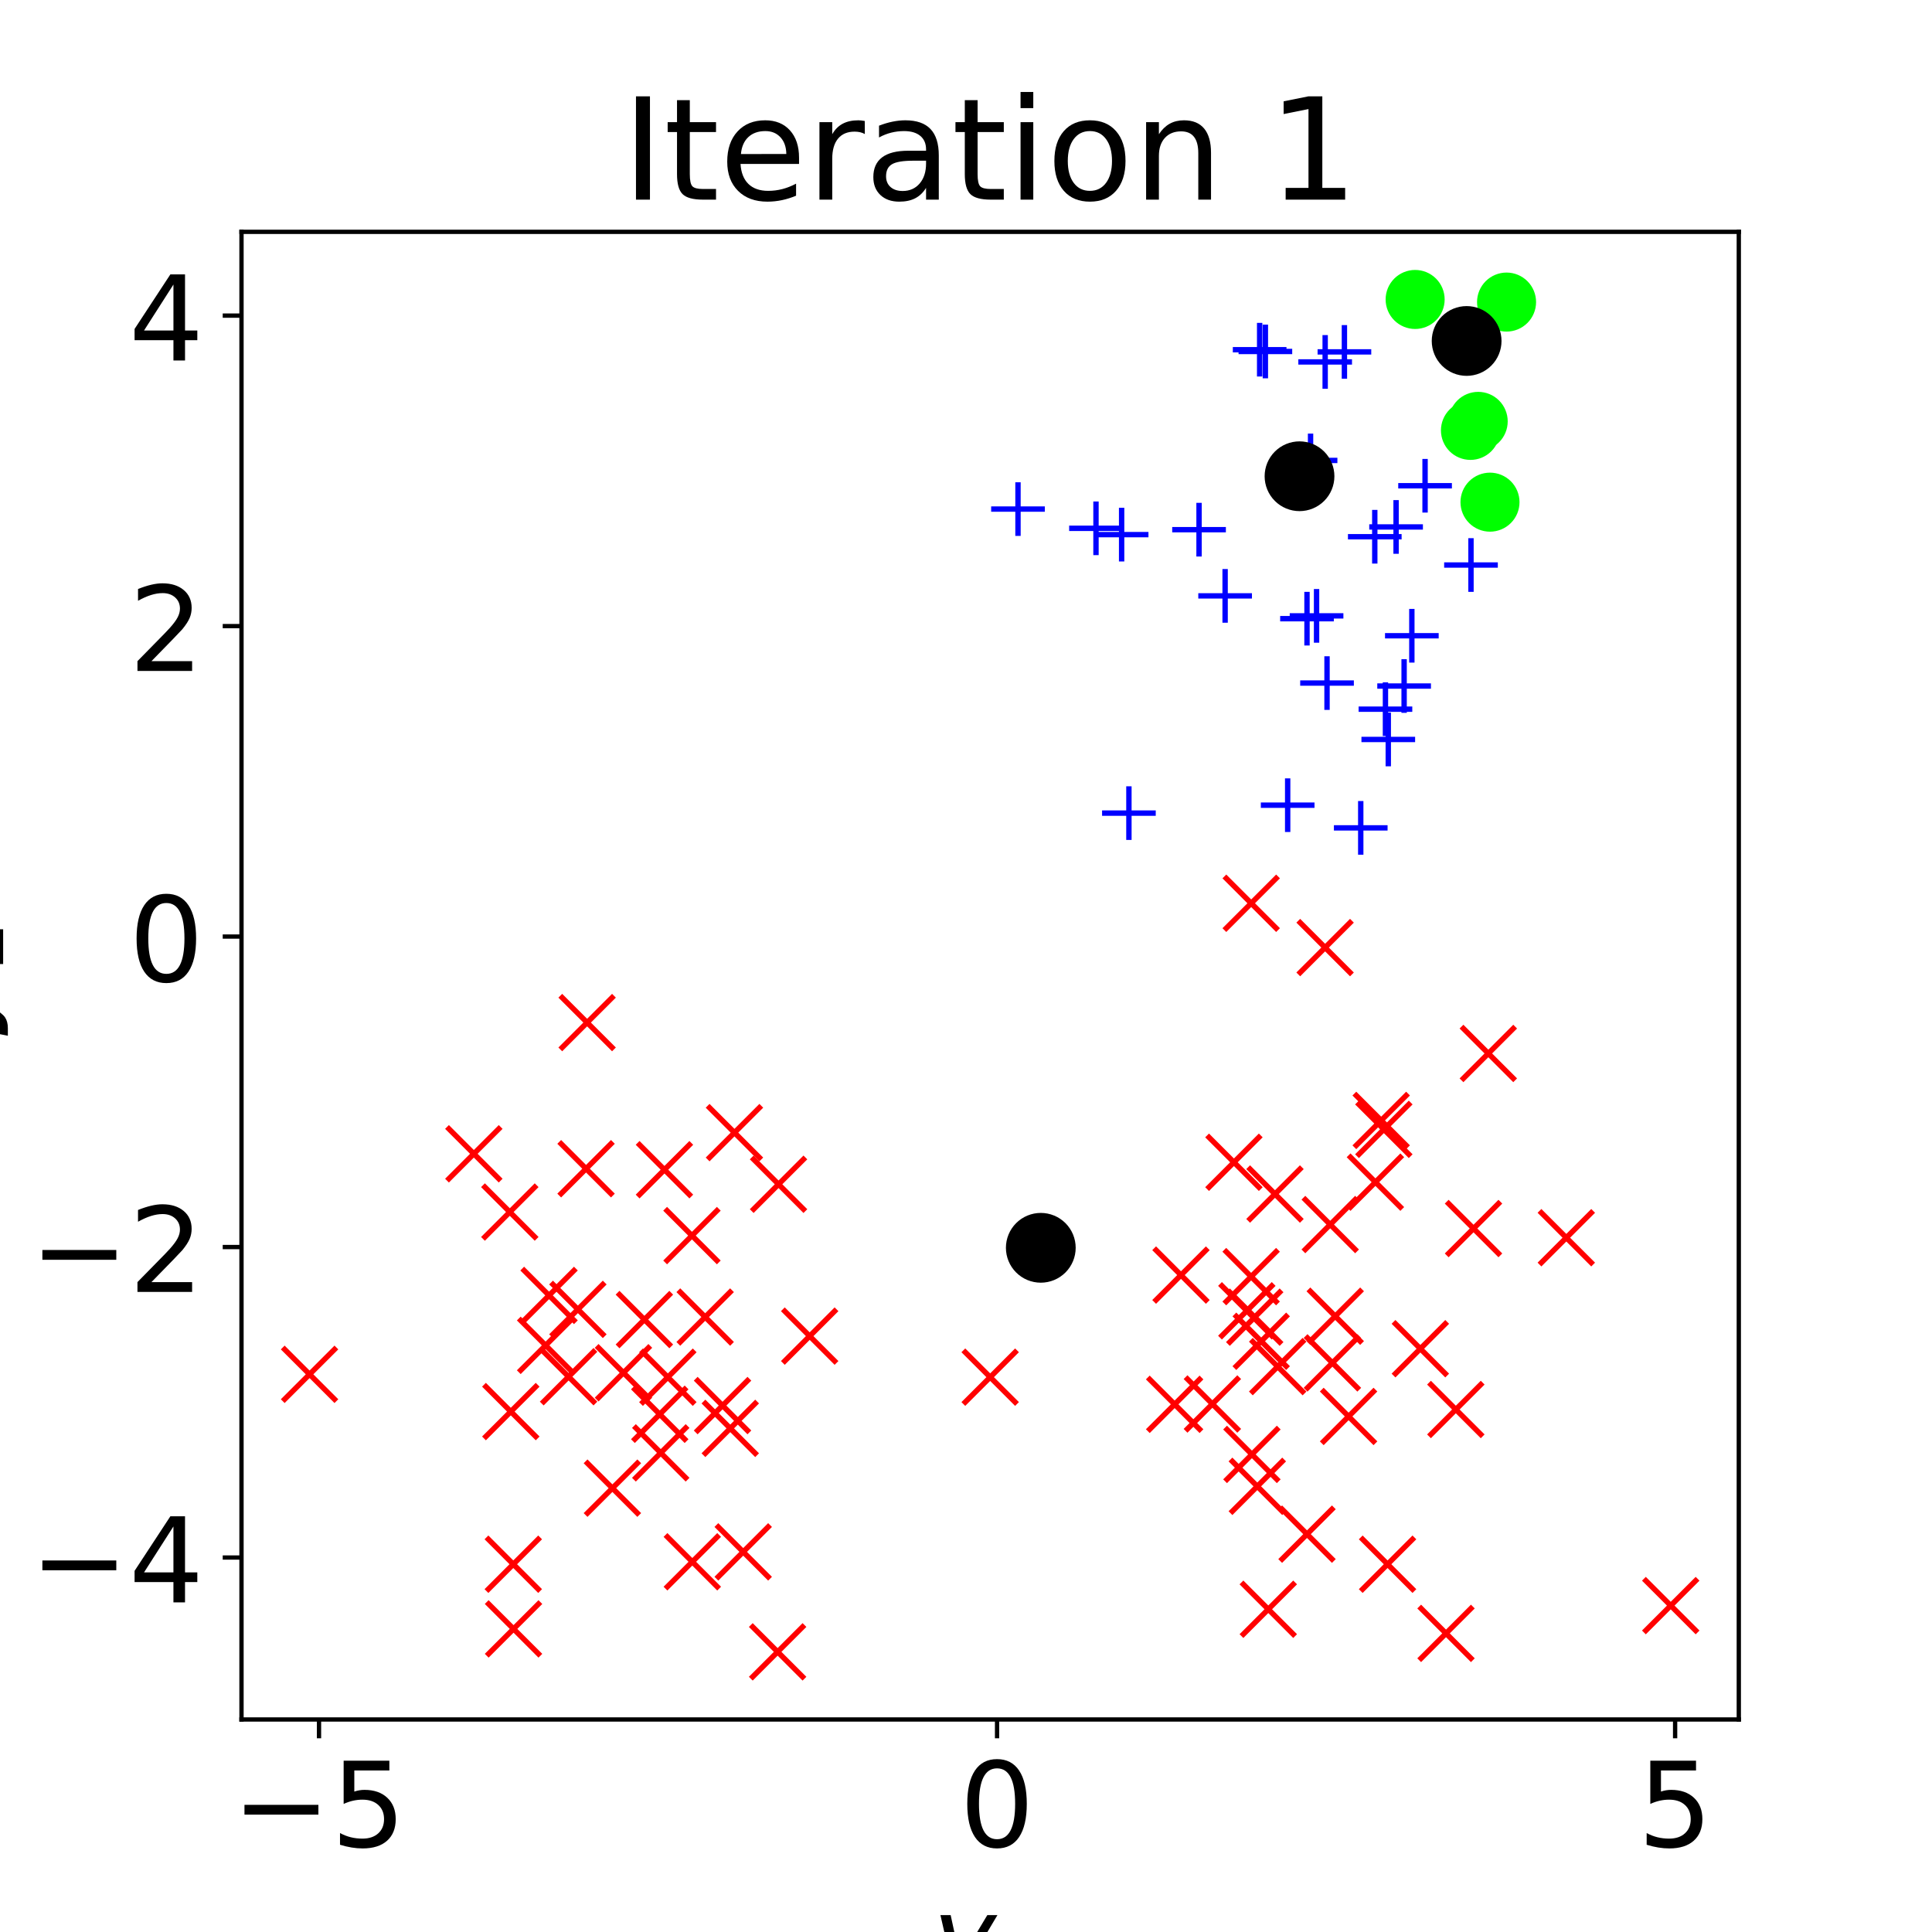
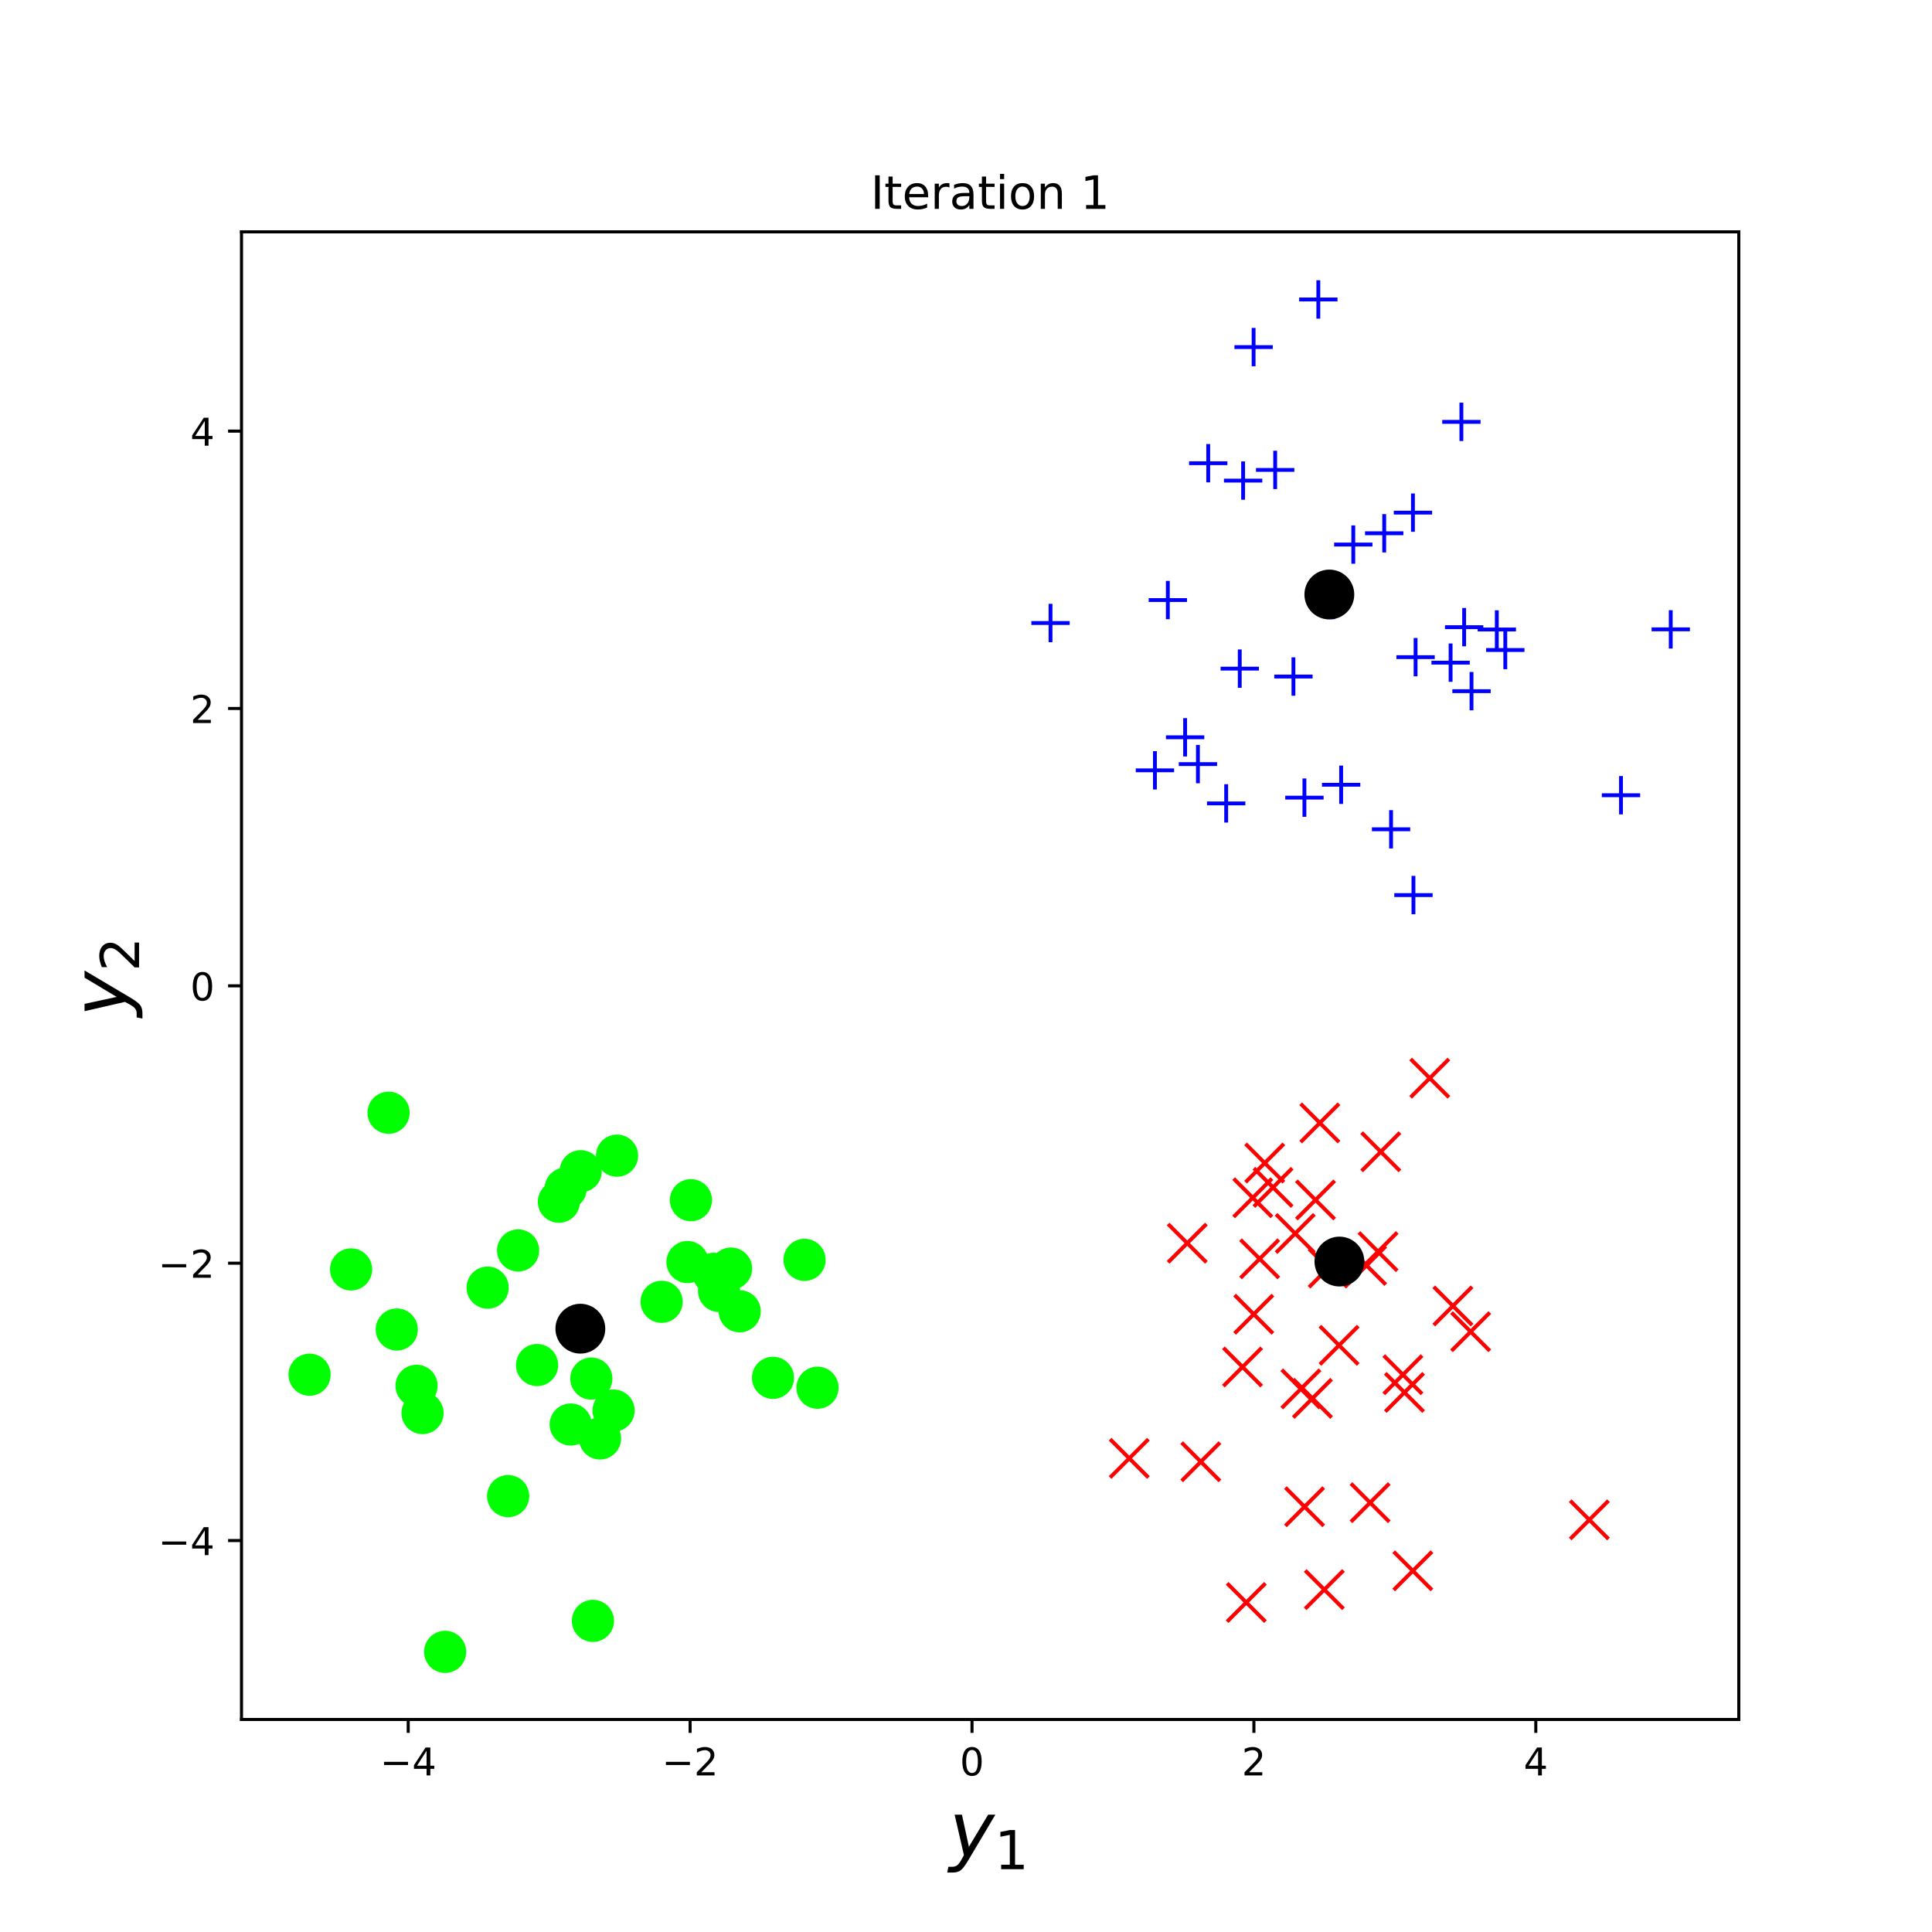
- <svg xmlns="http://www.w3.org/2000/svg" xmlns:xlink="http://www.w3.org/1999/xlink" width="360pt" height="360pt" viewBox="0 0 360 360" version="1.1">
+ <svg xmlns="http://www.w3.org/2000/svg" xmlns:xlink="http://www.w3.org/1999/xlink" width="504pt" height="504pt" viewBox="0 0 504 504" version="1.1">
  <defs>
    <style type="text/css">*{stroke-linejoin: round; stroke-linecap: butt}</style>
  </defs>
  <g id="figure_1">
    <g id="patch_1">
-       <path d="M 0 360  L 360 360  L 360 0  L 0 0  L 0 360  z " style="fill: none" />
+       <path d="M 0 504  L 504 504  L 504 0  L 0 0  L 0 504  z " style="fill: none" />
    </g>
    <g id="axes_1">
      <g id="patch_2">
-         <path d="M 45 320.4  L 324 320.4  L 324 43.2  L 45 43.2  L 45 320.4  z " style="fill: none" />
+         <path d="M 63 448.56  L 453.6 448.56  L 453.6 60.48  L 63 60.48  L 63 448.56  z " style="fill: none" />
      </g>
      <g id="matplotlib.axis_1">
        <g id="xtick_1">
          <g id="line2d_1">
            <defs>
-               <path id="me4b4b49d33" d="M 0 0  L 0 3.5  " style="stroke: #000000; stroke-width: 0.8" />
+               <path id="mb7c9445831" d="M 0 0  L 0 3.5  " style="stroke: #000000; stroke-width: 0.8" />
            </defs>
            <g>
-               <use xlink:href="#me4b4b49d33" x="59.441" y="320.4" style="stroke: #000000; stroke-width: 0.8" />
+               <use xlink:href="#mb7c9445831" x="106.492" y="448.56" style="stroke: #000000; stroke-width: 0.8" />
            </g>
          </g>
          <g id="text_1">
-             <g transform="translate(43.22472 344.1166) scale(0.22 -0.22)">
+             <g transform="translate(99.12061 463.1584) scale(0.1 -0.1)">
              <defs>
                <path id="DejaVuSans-2212" d="M 678 2272  L 4684 2272  L 4684 1741  L 678 1741  L 678 2272  z " transform="scale(0.015625)" />
-                 <path id="DejaVuSans-35" d="M 691 4666  L 3169 4666  L 3169 4134  L 1269 4134  L 1269 2991  Q 1406 3038 1543 3061  Q 1681 3084 1819 3084  Q 2600 3084 3056 2656  Q 3513 2228 3513 1497  Q 3513 744 3044 326  Q 2575 -91 1722 -91  Q 1428 -91 1123 -41  Q 819 9 494 109  L 494 744  Q 775 591 1075 516  Q 1375 441 1709 441  Q 2250 441 2565 725  Q 2881 1009 2881 1497  Q 2881 1984 2565 2268  Q 2250 2553 1709 2553  Q 1456 2553 1204 2497  Q 953 2441 691 2322  L 691 4666  z " transform="scale(0.015625)" />
+                 <path id="DejaVuSans-34" d="M 2419 4116  L 825 1625  L 2419 1625  L 2419 4116  z M 2253 4666  L 3047 4666  L 3047 1625  L 3713 1625  L 3713 1100  L 3047 1100  L 3047 0  L 2419 0  L 2419 1100  L 313 1100  L 313 1709  L 2253 4666  z " transform="scale(0.015625)" />
              </defs>
              <use xlink:href="#DejaVuSans-2212" />
-               <use xlink:href="#DejaVuSans-35" x="83.789" />
+               <use xlink:href="#DejaVuSans-34" x="83.789" />
            </g>
          </g>
        </g>
        <g id="xtick_2">
          <g id="line2d_2">
            <g>
-               <use xlink:href="#me4b4b49d33" x="185.788" y="320.4" style="stroke: #000000; stroke-width: 0.8" />
+               <use xlink:href="#mb7c9445831" x="180.03" y="448.56" style="stroke: #000000; stroke-width: 0.8" />
            </g>
          </g>
          <g id="text_2">
-             <g transform="translate(178.789 344.1166) scale(0.22 -0.22)">
+             <g transform="translate(172.6587 463.1584) scale(0.1 -0.1)">
+               <defs>
+                 <path id="DejaVuSans-32" d="M 1228 531  L 3431 531  L 3431 0  L 469 0  L 469 531  Q 828 903 1448 1529  Q 2069 2156 2228 2338  Q 2531 2678 2651 2914  Q 2772 3150 2772 3378  Q 2772 3750 2511 3984  Q 2250 4219 1831 4219  Q 1534 4219 1204 4116  Q 875 4013 500 3803  L 500 4441  Q 881 4594 1212 4672  Q 1544 4750 1819 4750  Q 2544 4750 2975 4387  Q 3406 4025 3406 3419  Q 3406 3131 3298 2873  Q 3191 2616 2906 2266  Q 2828 2175 2409 1742  Q 1991 1309 1228 531  z " transform="scale(0.015625)" />
+               </defs>
+               <use xlink:href="#DejaVuSans-2212" />
+               <use xlink:href="#DejaVuSans-32" x="83.789" />
+             </g>
+           </g>
+         </g>
+         <g id="xtick_3">
+           <g id="line2d_3">
+             <g>
+               <use xlink:href="#mb7c9445831" x="253.568" y="448.56" style="stroke: #000000; stroke-width: 0.8" />
+             </g>
+           </g>
+           <g id="text_3">
+             <g transform="translate(250.3866 463.1584) scale(0.1 -0.1)">
              <defs>
                <path id="DejaVuSans-30" d="M 2034 4250  Q 1547 4250 1301 3770  Q 1056 3291 1056 2328  Q 1056 1369 1301 889  Q 1547 409 2034 409  Q 2525 409 2770 889  Q 3016 1369 3016 2328  Q 3016 3291 2770 3770  Q 2525 4250 2034 4250  z M 2034 4750  Q 2819 4750 3233 4129  Q 3647 3509 3647 2328  Q 3647 1150 3233 529  Q 2819 -91 2034 -91  Q 1250 -91 836 529  Q 422 1150 422 2328  Q 422 3509 836 4129  Q 1250 4750 2034 4750  z " transform="scale(0.015625)" />
              </defs>
              <use xlink:href="#DejaVuSans-30" />
            </g>
          </g>
        </g>
-         <g id="xtick_3">
-           <g id="line2d_3">
-             <g>
-               <use xlink:href="#me4b4b49d33" x="312.134" y="320.4" style="stroke: #000000; stroke-width: 0.8" />
-             </g>
-           </g>
-           <g id="text_3">
-             <g transform="translate(305.1356 344.1166) scale(0.22 -0.22)">
-               <use xlink:href="#DejaVuSans-35" />
-             </g>
-           </g>
-         </g>
-         <g id="text_4">
-           <g transform="translate(173.8 367.8481) scale(0.2 -0.2)">
+         <g id="xtick_4">
+           <g id="line2d_4">
+             <g>
+               <use xlink:href="#mb7c9445831" x="327.106" y="448.56" style="stroke: #000000; stroke-width: 0.8" />
+             </g>
+           </g>
+           <g id="text_4">
+             <g transform="translate(323.9247 463.1584) scale(0.1 -0.1)">
+               <use xlink:href="#DejaVuSans-32" />
+             </g>
+           </g>
+         </g>
+         <g id="xtick_5">
+           <g id="line2d_5">
+             <g>
+               <use xlink:href="#mb7c9445831" x="400.644" y="448.56" style="stroke: #000000; stroke-width: 0.8" />
+             </g>
+           </g>
+           <g id="text_5">
+             <g transform="translate(397.4627 463.1584) scale(0.1 -0.1)">
+               <use xlink:href="#DejaVuSans-34" />
+             </g>
+           </g>
+         </g>
+         <g id="text_6">
+           <g transform="translate(247.6 484.3944) scale(0.2 -0.2)">
            <defs>
              <path id="DejaVuSans-Oblique-79" d="M 1588 -325  Q 1188 -997 936 -1164  Q 684 -1331 294 -1331  L -159 -1331  L -63 -850  L 269 -850  Q 509 -850 678 -719  Q 847 -588 1056 -206  L 1234 128  L 459 3500  L 1069 3500  L 1650 819  L 3256 3500  L 3859 3500  L 1588 -325  z " transform="scale(0.015625)" />
              <path id="DejaVuSans-31" d="M 794 531  L 1825 531  L 1825 4091  L 703 3866  L 703 4441  L 1819 4666  L 2450 4666  L 2450 531  L 3481 531  L 3481 0  L 794 0  L 794 531  z " transform="scale(0.015625)" />
            </defs>
            <use xlink:href="#DejaVuSans-Oblique-79" transform="translate(0 0.3125)" />
            <use xlink:href="#DejaVuSans-31" transform="translate(59.17969 -16.09375) scale(0.7)" />
          </g>
        </g>
      </g>
      <g id="matplotlib.axis_2">
        <g id="ytick_1">
-           <g id="line2d_4">
+           <g id="line2d_6">
            <defs>
-               <path id="m75022a0f72" d="M 0 0  L -3.5 0  " style="stroke: #000000; stroke-width: 0.8" />
+               <path id="mdca806f975" d="M 0 0  L -3.5 0  " style="stroke: #000000; stroke-width: 0.8" />
            </defs>
            <g>
-               <use xlink:href="#m75022a0f72" x="45" y="290.222" style="stroke: #000000; stroke-width: 0.8" />
-             </g>
-           </g>
-           <g id="text_5">
-             <g transform="translate(5.567188 298.5804) scale(0.22 -0.22)">
-               <defs>
-                 <path id="DejaVuSans-34" d="M 2419 4116  L 825 1625  L 2419 1625  L 2419 4116  z M 2253 4666  L 3047 4666  L 3047 1625  L 3713 1625  L 3713 1100  L 3047 1100  L 3047 0  L 2419 0  L 2419 1100  L 313 1100  L 313 1709  L 2253 4666  z " transform="scale(0.015625)" />
-               </defs>
+               <use xlink:href="#mdca806f975" x="63" y="401.885" style="stroke: #000000; stroke-width: 0.8" />
+             </g>
+           </g>
+           <g id="text_7">
+             <g transform="translate(41.25781 405.6845) scale(0.1 -0.1)">
              <use xlink:href="#DejaVuSans-2212" />
              <use xlink:href="#DejaVuSans-34" x="83.789" />
            </g>
          </g>
        </g>
        <g id="ytick_2">
-           <g id="line2d_5">
-             <g>
-               <use xlink:href="#m75022a0f72" x="45" y="232.369" style="stroke: #000000; stroke-width: 0.8" />
-             </g>
-           </g>
-           <g id="text_6">
-             <g transform="translate(5.567188 240.727) scale(0.22 -0.22)">
-               <defs>
-                 <path id="DejaVuSans-32" d="M 1228 531  L 3431 531  L 3431 0  L 469 0  L 469 531  Q 828 903 1448 1529  Q 2069 2156 2228 2338  Q 2531 2678 2651 2914  Q 2772 3150 2772 3378  Q 2772 3750 2511 3984  Q 2250 4219 1831 4219  Q 1534 4219 1204 4116  Q 875 4013 500 3803  L 500 4441  Q 881 4594 1212 4672  Q 1544 4750 1819 4750  Q 2544 4750 2975 4387  Q 3406 4025 3406 3419  Q 3406 3131 3298 2873  Q 3191 2616 2906 2266  Q 2828 2175 2409 1742  Q 1991 1309 1228 531  z " transform="scale(0.015625)" />
-               </defs>
+           <g id="line2d_7">
+             <g>
+               <use xlink:href="#mdca806f975" x="63" y="329.53" style="stroke: #000000; stroke-width: 0.8" />
+             </g>
+           </g>
+           <g id="text_8">
+             <g transform="translate(41.25781 333.3295) scale(0.1 -0.1)">
              <use xlink:href="#DejaVuSans-2212" />
              <use xlink:href="#DejaVuSans-32" x="83.789" />
            </g>
          </g>
        </g>
        <g id="ytick_3">
-           <g id="line2d_6">
-             <g>
-               <use xlink:href="#m75022a0f72" x="45" y="174.515" style="stroke: #000000; stroke-width: 0.8" />
-             </g>
-           </g>
-           <g id="text_7">
-             <g transform="translate(24.0025 182.8737) scale(0.22 -0.22)">
+           <g id="line2d_8">
+             <g>
+               <use xlink:href="#mdca806f975" x="63" y="257.175" style="stroke: #000000; stroke-width: 0.8" />
+             </g>
+           </g>
+           <g id="text_9">
+             <g transform="translate(49.6375 260.9744) scale(0.1 -0.1)">
              <use xlink:href="#DejaVuSans-30" />
            </g>
          </g>
        </g>
        <g id="ytick_4">
-           <g id="line2d_7">
-             <g>
-               <use xlink:href="#m75022a0f72" x="45" y="116.662" style="stroke: #000000; stroke-width: 0.8" />
-             </g>
-           </g>
-           <g id="text_8">
-             <g transform="translate(24.0025 125.0204) scale(0.22 -0.22)">
+           <g id="line2d_9">
+             <g>
+               <use xlink:href="#mdca806f975" x="63" y="184.82" style="stroke: #000000; stroke-width: 0.8" />
+             </g>
+           </g>
+           <g id="text_10">
+             <g transform="translate(49.6375 188.6193) scale(0.1 -0.1)">
              <use xlink:href="#DejaVuSans-32" />
            </g>
          </g>
        </g>
        <g id="ytick_5">
-           <g id="line2d_8">
-             <g>
-               <use xlink:href="#m75022a0f72" x="45" y="58.809" style="stroke: #000000; stroke-width: 0.8" />
-             </g>
-           </g>
-           <g id="text_9">
-             <g transform="translate(24.0025 67.16709) scale(0.22 -0.22)">
+           <g id="line2d_10">
+             <g>
+               <use xlink:href="#mdca806f975" x="63" y="112.465" style="stroke: #000000; stroke-width: 0.8" />
+             </g>
+           </g>
+           <g id="text_11">
+             <g transform="translate(49.6375 116.2642) scale(0.1 -0.1)">
              <use xlink:href="#DejaVuSans-34" />
            </g>
          </g>
        </g>
-         <g id="text_10">
-           <g transform="translate(-2.632812 192.5) rotate(-90) scale(0.2 -0.2)">
+         <g id="text_12">
+           <g transform="translate(33.05781 265.22) rotate(-90) scale(0.2 -0.2)">
            <use xlink:href="#DejaVuSans-Oblique-79" transform="translate(0 0.3125)" />
            <use xlink:href="#DejaVuSans-32" transform="translate(59.17969 -16.09375) scale(0.7)" />
          </g>
        </g>
      </g>
-       <g id="line2d_9">
-         <defs>
-           <path id="m1a829d3013" d="M -5 5  L 5 -5  M -5 -5  L 5 5  " style="stroke: #ff0000" />
-         </defs>
-         <g clip-path="url(#p24daef57ed)">
-           <use xlink:href="#m1a829d3013" x="233.144" y="168.311" style="fill: #ff0000; stroke: #ff0000" />
-           <use xlink:href="#m1a829d3013" x="123.812" y="217.96" style="fill: #ff0000; stroke: #ff0000" />
-           <use xlink:href="#m1a829d3013" x="102.306" y="241.382" style="fill: #ff0000; stroke: #ff0000" />
-           <use xlink:href="#m1a829d3013" x="144.901" y="307.8" style="fill: #ff0000; stroke: #ff0000" />
-           <use xlink:href="#m1a829d3013" x="95.644" y="291.47" style="fill: #ff0000; stroke: #ff0000" />
-           <use xlink:href="#m1a829d3013" x="131.397" y="245.411" style="fill: #ff0000; stroke: #ff0000" />
-           <use xlink:href="#m1a829d3013" x="136.076" y="266.155" style="fill: #ff0000; stroke: #ff0000" />
-           <use xlink:href="#m1a829d3013" x="122.932" y="263.53" style="fill: #ff0000; stroke: #ff0000" />
-           <use xlink:href="#m1a829d3013" x="88.292" y="214.993" style="fill: #ff0000; stroke: #ff0000" />
-           <use xlink:href="#m1a829d3013" x="114.112" y="277.297" style="fill: #ff0000; stroke: #ff0000" />
-           <use xlink:href="#m1a829d3013" x="136.856" y="211.048" style="fill: #ff0000; stroke: #ff0000" />
-           <use xlink:href="#m1a829d3013" x="150.872" y="248.964" style="fill: #ff0000; stroke: #ff0000" />
-           <use xlink:href="#m1a829d3013" x="116.173" y="255.789" style="fill: #ff0000; stroke: #ff0000" />
-           <use xlink:href="#m1a829d3013" x="94.995" y="225.846" style="fill: #ff0000; stroke: #ff0000" />
-           <use xlink:href="#m1a829d3013" x="109.403" y="190.54" style="fill: #ff0000; stroke: #ff0000" />
-           <use xlink:href="#m1a829d3013" x="134.636" y="261.907" style="fill: #ff0000; stroke: #ff0000" />
-           <use xlink:href="#m1a829d3013" x="123.122" y="270.72" style="fill: #ff0000; stroke: #ff0000" />
-           <use xlink:href="#m1a829d3013" x="107.68" y="243.982" style="fill: #ff0000; stroke: #ff0000" />
-           <use xlink:href="#m1a829d3013" x="129.002" y="291.018" style="fill: #ff0000; stroke: #ff0000" />
-           <use xlink:href="#m1a829d3013" x="101.668" y="250.689" style="fill: #ff0000; stroke: #ff0000" />
-           <use xlink:href="#m1a829d3013" x="95.182" y="263.027" style="fill: #ff0000; stroke: #ff0000" />
-           <use xlink:href="#m1a829d3013" x="57.682" y="256.084" style="fill: #ff0000; stroke: #ff0000" />
-           <use xlink:href="#m1a829d3013" x="105.947" y="256.53" style="fill: #ff0000; stroke: #ff0000" />
-           <use xlink:href="#m1a829d3013" x="120.073" y="245.883" style="fill: #ff0000; stroke: #ff0000" />
-           <use xlink:href="#m1a829d3013" x="109.203" y="217.775" style="fill: #ff0000; stroke: #ff0000" />
-           <use xlink:href="#m1a829d3013" x="184.504" y="256.614" style="fill: #ff0000; stroke: #ff0000" />
-           <use xlink:href="#m1a829d3013" x="138.487" y="289.168" style="fill: #ff0000; stroke: #ff0000" />
-           <use xlink:href="#m1a829d3013" x="145.071" y="220.672" style="fill: #ff0000; stroke: #ff0000" />
-           <use xlink:href="#m1a829d3013" x="95.691" y="303.522" style="fill: #ff0000; stroke: #ff0000" />
-           <use xlink:href="#m1a829d3013" x="128.937" y="230.235" style="fill: #ff0000; stroke: #ff0000" />
-           <use xlink:href="#m1a829d3013" x="124.442" y="256.62" style="fill: #ff0000; stroke: #ff0000" />
-           <use xlink:href="#m1a829d3013" x="218.877" y="261.674" style="fill: #ff0000; stroke: #ff0000" />
-           <use xlink:href="#m1a829d3013" x="243.542" y="285.868" style="fill: #ff0000; stroke: #ff0000" />
-           <use xlink:href="#m1a829d3013" x="274.57" y="228.919" style="fill: #ff0000; stroke: #ff0000" />
-           <use xlink:href="#m1a829d3013" x="248.802" y="245.255" style="fill: #ff0000; stroke: #ff0000" />
-           <use xlink:href="#m1a829d3013" x="264.661" y="251.314" style="fill: #ff0000; stroke: #ff0000" />
-           <use xlink:href="#m1a829d3013" x="220.057" y="237.594" style="fill: #ff0000; stroke: #ff0000" />
-           <use xlink:href="#m1a829d3013" x="257.365" y="208.776" style="fill: #ff0000; stroke: #ff0000" />
-           <use xlink:href="#m1a829d3013" x="256.289" y="220.276" style="fill: #ff0000; stroke: #ff0000" />
-           <use xlink:href="#m1a829d3013" x="237.575" y="222.49" style="fill: #ff0000; stroke: #ff0000" />
-           <use xlink:href="#m1a829d3013" x="258.554" y="291.471" style="fill: #ff0000; stroke: #ff0000" />
-           <use xlink:href="#m1a829d3013" x="246.913" y="176.567" style="fill: #ff0000; stroke: #ff0000" />
-           <use xlink:href="#m1a829d3013" x="232.33" y="244.249" style="fill: #ff0000; stroke: #ff0000" />
-           <use xlink:href="#m1a829d3013" x="238.079" y="254.648" style="fill: #ff0000; stroke: #ff0000" />
-           <use xlink:href="#m1a829d3013" x="235.009" y="249.928" style="fill: #ff0000; stroke: #ff0000" />
-           <use xlink:href="#m1a829d3013" x="234.279" y="276.954" style="fill: #ff0000; stroke: #ff0000" />
-           <use xlink:href="#m1a829d3013" x="251.291" y="263.934" style="fill: #ff0000; stroke: #ff0000" />
-           <use xlink:href="#m1a829d3013" x="277.327" y="196.296" style="fill: #ff0000; stroke: #ff0000" />
-           <use xlink:href="#m1a829d3013" x="229.924" y="216.572" style="fill: #ff0000; stroke: #ff0000" />
-           <use xlink:href="#m1a829d3013" x="233.8" y="245.432" style="fill: #ff0000; stroke: #ff0000" />
-           <use xlink:href="#m1a829d3013" x="233.276" y="271.009" style="fill: #ff0000; stroke: #ff0000" />
-           <use xlink:href="#m1a829d3013" x="311.318" y="299.179" style="fill: #ff0000; stroke: #ff0000" />
-           <use xlink:href="#m1a829d3013" x="257.86" y="210.439" style="fill: #ff0000; stroke: #ff0000" />
-           <use xlink:href="#m1a829d3013" x="233.131" y="237.88" style="fill: #ff0000; stroke: #ff0000" />
-           <use xlink:href="#m1a829d3013" x="247.867" y="228.176" style="fill: #ff0000; stroke: #ff0000" />
-           <use xlink:href="#m1a829d3013" x="291.86" y="230.631" style="fill: #ff0000; stroke: #ff0000" />
-           <use xlink:href="#m1a829d3013" x="225.909" y="261.612" style="fill: #ff0000; stroke: #ff0000" />
-           <use xlink:href="#m1a829d3013" x="236.327" y="299.861" style="fill: #ff0000; stroke: #ff0000" />
-           <use xlink:href="#m1a829d3013" x="271.274" y="262.638" style="fill: #ff0000; stroke: #ff0000" />
-           <use xlink:href="#m1a829d3013" x="248.276" y="253.954" style="fill: #ff0000; stroke: #ff0000" />
-           <use xlink:href="#m1a829d3013" x="269.444" y="304.357" style="fill: #ff0000; stroke: #ff0000" />
-         </g>
-       </g>
-       <g id="line2d_10">
-         <defs>
-           <path id="mc20f767917" d="M 0 5  C 1.326 5 2.598 4.473 3.536 3.536  C 4.473 2.598 5 1.326 5 0  C 5 -1.326 4.473 -2.598 3.536 -3.536  C 2.598 -4.473 1.326 -5 0 -5  C -1.326 -5 -2.598 -4.473 -3.536 -3.536  C -4.473 -2.598 -5 -1.326 -5 0  C -5 1.326 -4.473 2.598 -3.536 3.536  C -2.598 4.473 -1.326 5 0 5  z " style="stroke: #00ff00" />
-         </defs>
-         <g clip-path="url(#p24daef57ed)">
-           <use xlink:href="#mc20f767917" x="277.638" y="93.57" style="fill: #00ff00; stroke: #00ff00" />
-           <use xlink:href="#mc20f767917" x="280.725" y="56.287" style="fill: #00ff00; stroke: #00ff00" />
-           <use xlink:href="#mc20f767917" x="273.998" y="80.196" style="fill: #00ff00; stroke: #00ff00" />
-           <use xlink:href="#mc20f767917" x="263.691" y="55.8" style="fill: #00ff00; stroke: #00ff00" />
-           <use xlink:href="#mc20f767917" x="275.44" y="78.517" style="fill: #00ff00; stroke: #00ff00" />
-         </g>
-       </g>
      <g id="line2d_11">
        <defs>
-           <path id="m73c43db656" d="M -5 0  L 5 0  M 0 5  L 0 -5  " style="stroke: #0000ff" />
+           <path id="m654a1dd733" d="M -5 5  L 5 -5  M -5 -5  L 5 5  " style="stroke: #ff0000" />
        </defs>
-         <g clip-path="url(#p24daef57ed)">
-           <use xlink:href="#m73c43db656" x="189.688" y="94.861" style="fill: #0000ff; stroke: #0000ff" />
-           <use xlink:href="#m73c43db656" x="228.283" y="111.031" style="fill: #0000ff; stroke: #0000ff" />
-           <use xlink:href="#m73c43db656" x="261.636" y="127.83" style="fill: #0000ff; stroke: #0000ff" />
-           <use xlink:href="#m73c43db656" x="235.785" y="65.488" style="fill: #0000ff; stroke: #0000ff" />
-           <use xlink:href="#m73c43db656" x="204.221" y="98.443" style="fill: #0000ff; stroke: #0000ff" />
-           <use xlink:href="#m73c43db656" x="258.158" y="132.143" style="fill: #0000ff; stroke: #0000ff" />
-           <use xlink:href="#m73c43db656" x="210.356" y="151.513" style="fill: #0000ff; stroke: #0000ff" />
-           <use xlink:href="#m73c43db656" x="234.718" y="65.161" style="fill: #0000ff; stroke: #0000ff" />
-           <use xlink:href="#m73c43db656" x="247.271" y="127.28" style="fill: #0000ff; stroke: #0000ff" />
-           <use xlink:href="#m73c43db656" x="245.322" y="114.757" style="fill: #0000ff; stroke: #0000ff" />
-           <use xlink:href="#m73c43db656" x="265.54" y="90.513" style="fill: #0000ff; stroke: #0000ff" />
-           <use xlink:href="#m73c43db656" x="256.17" y="100.01" style="fill: #0000ff; stroke: #0000ff" />
-           <use xlink:href="#m73c43db656" x="253.554" y="154.261" style="fill: #0000ff; stroke: #0000ff" />
-           <use xlink:href="#m73c43db656" x="243.54" y="115.281" style="fill: #0000ff; stroke: #0000ff" />
-           <use xlink:href="#m73c43db656" x="260.139" y="98.191" style="fill: #0000ff; stroke: #0000ff" />
-           <use xlink:href="#m73c43db656" x="244.204" y="85.796" style="fill: #0000ff; stroke: #0000ff" />
-           <use xlink:href="#m73c43db656" x="274.097" y="105.282" style="fill: #0000ff; stroke: #0000ff" />
-           <use xlink:href="#m73c43db656" x="258.686" y="137.788" style="fill: #0000ff; stroke: #0000ff" />
-           <use xlink:href="#m73c43db656" x="250.512" y="65.572" style="fill: #0000ff; stroke: #0000ff" />
-           <use xlink:href="#m73c43db656" x="239.939" y="150.033" style="fill: #0000ff; stroke: #0000ff" />
-           <use xlink:href="#m73c43db656" x="208.998" y="99.619" style="fill: #0000ff; stroke: #0000ff" />
-           <use xlink:href="#m73c43db656" x="263.077" y="118.462" style="fill: #0000ff; stroke: #0000ff" />
-           <use xlink:href="#m73c43db656" x="246.925" y="67.437" style="fill: #0000ff; stroke: #0000ff" />
-           <use xlink:href="#m73c43db656" x="223.424" y="98.696" style="fill: #0000ff; stroke: #0000ff" />
+         <g clip-path="url(#p6a82143567)">
+           <use xlink:href="#m654a1dd733" x="343.177" y="313.03" style="fill: #ff0000; stroke: #ff0000" />
+           <use xlink:href="#m654a1dd733" x="329.929" y="303.399" style="fill: #ff0000; stroke: #ff0000" />
+           <use xlink:href="#m654a1dd733" x="359.493" y="326.508" style="fill: #ff0000; stroke: #ff0000" />
+           <use xlink:href="#m654a1dd733" x="326.811" y="312.461" style="fill: #ff0000; stroke: #ff0000" />
+           <use xlink:href="#m654a1dd733" x="327.068" y="342.84" style="fill: #ff0000; stroke: #ff0000" />
+           <use xlink:href="#m654a1dd733" x="349.322" y="350.949" style="fill: #ff0000; stroke: #ff0000" />
+           <use xlink:href="#m654a1dd733" x="328.606" y="328.388" style="fill: #ff0000; stroke: #ff0000" />
+           <use xlink:href="#m654a1dd733" x="372.982" y="281.261" style="fill: #ff0000; stroke: #ff0000" />
+           <use xlink:href="#m654a1dd733" x="342.373" y="364.794" style="fill: #ff0000; stroke: #ff0000" />
+           <use xlink:href="#m654a1dd733" x="357.422" y="392.001" style="fill: #ff0000; stroke: #ff0000" />
+           <use xlink:href="#m654a1dd733" x="294.593" y="380.44" style="fill: #ff0000; stroke: #ff0000" />
+           <use xlink:href="#m654a1dd733" x="337.881" y="321.783" style="fill: #ff0000; stroke: #ff0000" />
+           <use xlink:href="#m654a1dd733" x="366.382" y="363.246" style="fill: #ff0000; stroke: #ff0000" />
+           <use xlink:href="#m654a1dd733" x="313.257" y="381.326" style="fill: #ff0000; stroke: #ff0000" />
+           <use xlink:href="#m654a1dd733" x="339.362" y="362.32" style="fill: #ff0000; stroke: #ff0000" />
+           <use xlink:href="#m654a1dd733" x="325.119" y="418.034" style="fill: #ff0000; stroke: #ff0000" />
+           <use xlink:href="#m654a1dd733" x="345.472" y="414.684" style="fill: #ff0000; stroke: #ff0000" />
+           <use xlink:href="#m654a1dd733" x="309.716" y="324.311" style="fill: #ff0000; stroke: #ff0000" />
+           <use xlink:href="#m654a1dd733" x="332.092" y="309.755" style="fill: #ff0000; stroke: #ff0000" />
+           <use xlink:href="#m654a1dd733" x="344.304" y="292.938" style="fill: #ff0000; stroke: #ff0000" />
+           <use xlink:href="#m654a1dd733" x="346.483" y="330.8" style="fill: #ff0000; stroke: #ff0000" />
+           <use xlink:href="#m654a1dd733" x="324.14" y="356.599" style="fill: #ff0000; stroke: #ff0000" />
+           <use xlink:href="#m654a1dd733" x="368.564" y="409.783" style="fill: #ff0000; stroke: #ff0000" />
+           <use xlink:href="#m654a1dd733" x="383.646" y="347.402" style="fill: #ff0000; stroke: #ff0000" />
+           <use xlink:href="#m654a1dd733" x="414.615" y="396.48" style="fill: #ff0000; stroke: #ff0000" />
+           <use xlink:href="#m654a1dd733" x="356.493" y="330.116" style="fill: #ff0000; stroke: #ff0000" />
+           <use xlink:href="#m654a1dd733" x="340.318" y="393.059" style="fill: #ff0000; stroke: #ff0000" />
+           <use xlink:href="#m654a1dd733" x="365.976" y="358.621" style="fill: #ff0000; stroke: #ff0000" />
+           <use xlink:href="#m654a1dd733" x="360.205" y="300.464" style="fill: #ff0000; stroke: #ff0000" />
+           <use xlink:href="#m654a1dd733" x="379.021" y="340.682" style="fill: #ff0000; stroke: #ff0000" />
        </g>
      </g>
      <g id="line2d_12">
        <defs>
-           <path id="mc730fcdc09" d="M 0 6  C 1.591 6 3.117 5.368 4.243 4.243  C 5.368 3.117 6 1.591 6 0  C 6 -1.591 5.368 -3.117 4.243 -4.243  C 3.117 -5.368 1.591 -6 0 -6  C -1.591 -6 -3.117 -5.368 -4.243 -4.243  C -5.368 -3.117 -6 -1.591 -6 0  C -6 1.591 -5.368 3.117 -4.243 4.243  C -3.117 5.368 -1.591 6 0 6  z " style="stroke: #000000" />
+           <path id="me130975445" d="M 0 5  C 1.326 5 2.598 4.473 3.536 3.536  C 4.473 2.598 5 1.326 5 0  C 5 -1.326 4.473 -2.598 3.536 -3.536  C 2.598 -4.473 1.326 -5 0 -5  C -1.326 -5 -2.598 -4.473 -3.536 -3.536  C -4.473 -2.598 -5 -1.326 -5 0  C -5 1.326 -4.473 2.598 -3.536 3.536  C -2.598 4.473 -1.326 5 0 5  z " style="stroke: #00ff00" />
        </defs>
-         <g clip-path="url(#p24daef57ed)">
-           <use xlink:href="#mc730fcdc09" x="193.938" y="232.51" style="stroke: #000000" />
-           <use xlink:href="#mc730fcdc09" x="273.285" y="63.535" style="stroke: #000000" />
-           <use xlink:href="#mc730fcdc09" x="242.146" y="88.742" style="stroke: #000000" />
+         <g clip-path="url(#p6a82143567)">
+           <use xlink:href="#me130975445" x="154.262" y="359.632" style="fill: #00ff00; stroke: #00ff00" />
+           <use xlink:href="#me130975445" x="91.585" y="331.153" style="fill: #00ff00; stroke: #00ff00" />
+           <use xlink:href="#me130975445" x="172.596" y="339.605" style="fill: #00ff00; stroke: #00ff00" />
+           <use xlink:href="#me130975445" x="156.524" y="375.246" style="fill: #00ff00; stroke: #00ff00" />
+           <use xlink:href="#me130975445" x="132.558" y="390.291" style="fill: #00ff00; stroke: #00ff00" />
+           <use xlink:href="#me130975445" x="186.228" y="332.3" style="fill: #00ff00; stroke: #00ff00" />
+           <use xlink:href="#me130975445" x="135.153" y="326.203" style="fill: #00ff00; stroke: #00ff00" />
+           <use xlink:href="#me130975445" x="116.121" y="430.92" style="fill: #00ff00; stroke: #00ff00" />
+           <use xlink:href="#me130975445" x="140.105" y="356.097" style="fill: #00ff00; stroke: #00ff00" />
+           <use xlink:href="#me130975445" x="127.206" y="335.903" style="fill: #00ff00; stroke: #00ff00" />
+           <use xlink:href="#me130975445" x="187.585" y="336.776" style="fill: #00ff00; stroke: #00ff00" />
+           <use xlink:href="#me130975445" x="190.708" y="330.936" style="fill: #00ff00; stroke: #00ff00" />
+           <use xlink:href="#me130975445" x="108.662" y="361.513" style="fill: #00ff00; stroke: #00ff00" />
+           <use xlink:href="#me130975445" x="154.675" y="422.833" style="fill: #00ff00; stroke: #00ff00" />
+           <use xlink:href="#me130975445" x="103.505" y="346.824" style="fill: #00ff00; stroke: #00ff00" />
+           <use xlink:href="#me130975445" x="147.558" y="310.069" style="fill: #00ff00; stroke: #00ff00" />
+           <use xlink:href="#me130975445" x="160.965" y="301.48" style="fill: #00ff00; stroke: #00ff00" />
+           <use xlink:href="#me130975445" x="201.651" y="359.432" style="fill: #00ff00; stroke: #00ff00" />
+           <use xlink:href="#me130975445" x="213.26" y="362.015" style="fill: #00ff00; stroke: #00ff00" />
+           <use xlink:href="#me130975445" x="209.882" y="328.657" style="fill: #00ff00; stroke: #00ff00" />
+           <use xlink:href="#me130975445" x="179.343" y="329.232" style="fill: #00ff00; stroke: #00ff00" />
+           <use xlink:href="#me130975445" x="192.962" y="342.072" style="fill: #00ff00; stroke: #00ff00" />
+           <use xlink:href="#me130975445" x="160.067" y="367.972" style="fill: #00ff00; stroke: #00ff00" />
+           <use xlink:href="#me130975445" x="101.364" y="290.277" style="fill: #00ff00; stroke: #00ff00" />
+           <use xlink:href="#me130975445" x="148.883" y="371.611" style="fill: #00ff00; stroke: #00ff00" />
+           <use xlink:href="#me130975445" x="180.244" y="313.095" style="fill: #00ff00; stroke: #00ff00" />
+           <use xlink:href="#me130975445" x="110.226" y="368.623" style="fill: #00ff00; stroke: #00ff00" />
+           <use xlink:href="#me130975445" x="145.796" y="313.492" style="fill: #00ff00; stroke: #00ff00" />
+           <use xlink:href="#me130975445" x="151.489" y="305.539" style="fill: #00ff00; stroke: #00ff00" />
+           <use xlink:href="#me130975445" x="80.755" y="358.617" style="fill: #00ff00; stroke: #00ff00" />
+         </g>
+       </g>
+       <g id="line2d_13">
+         <defs>
+           <path id="m2e57e48e63" d="M -5 0  L 5 0  M 0 5  L 0 -5  " style="stroke: #0000ff" />
+         </defs>
+         <g clip-path="url(#p6a82143567)">
+           <use xlink:href="#m2e57e48e63" x="301.286" y="200.956" style="fill: #0000ff; stroke: #0000ff" />
+           <use xlink:href="#m2e57e48e63" x="315.19" y="120.836" style="fill: #0000ff; stroke: #0000ff" />
+           <use xlink:href="#m2e57e48e63" x="392.686" y="169.568" style="fill: #0000ff; stroke: #0000ff" />
+           <use xlink:href="#m2e57e48e63" x="435.845" y="164.178" style="fill: #0000ff; stroke: #0000ff" />
+           <use xlink:href="#m2e57e48e63" x="337.416" y="176.487" style="fill: #0000ff; stroke: #0000ff" />
+           <use xlink:href="#m2e57e48e63" x="312.502" y="199.329" style="fill: #0000ff; stroke: #0000ff" />
+           <use xlink:href="#m2e57e48e63" x="422.868" y="207.451" style="fill: #0000ff; stroke: #0000ff" />
+           <use xlink:href="#m2e57e48e63" x="319.872" y="209.584" style="fill: #0000ff; stroke: #0000ff" />
+           <use xlink:href="#m2e57e48e63" x="383.874" y="180.303" style="fill: #0000ff; stroke: #0000ff" />
+           <use xlink:href="#m2e57e48e63" x="332.654" y="122.585" style="fill: #0000ff; stroke: #0000ff" />
+           <use xlink:href="#m2e57e48e63" x="323.413" y="174.426" style="fill: #0000ff; stroke: #0000ff" />
+           <use xlink:href="#m2e57e48e63" x="327.028" y="90.543" style="fill: #0000ff; stroke: #0000ff" />
+           <use xlink:href="#m2e57e48e63" x="353.032" y="142.055" style="fill: #0000ff; stroke: #0000ff" />
+           <use xlink:href="#m2e57e48e63" x="340.282" y="208.075" style="fill: #0000ff; stroke: #0000ff" />
+           <use xlink:href="#m2e57e48e63" x="390.471" y="164.215" style="fill: #0000ff; stroke: #0000ff" />
+           <use xlink:href="#m2e57e48e63" x="274.049" y="162.523" style="fill: #0000ff; stroke: #0000ff" />
+           <use xlink:href="#m2e57e48e63" x="324.29" y="125.373" style="fill: #0000ff; stroke: #0000ff" />
+           <use xlink:href="#m2e57e48e63" x="381.95" y="163.61" style="fill: #0000ff; stroke: #0000ff" />
+           <use xlink:href="#m2e57e48e63" x="368.727" y="233.499" style="fill: #0000ff; stroke: #0000ff" />
+           <use xlink:href="#m2e57e48e63" x="347.769" y="156.519" style="fill: #0000ff; stroke: #0000ff" />
+           <use xlink:href="#m2e57e48e63" x="309.163" y="192.336" style="fill: #0000ff; stroke: #0000ff" />
+           <use xlink:href="#m2e57e48e63" x="304.653" y="156.539" style="fill: #0000ff; stroke: #0000ff" />
+           <use xlink:href="#m2e57e48e63" x="368.595" y="133.725" style="fill: #0000ff; stroke: #0000ff" />
+           <use xlink:href="#m2e57e48e63" x="369.282" y="171.428" style="fill: #0000ff; stroke: #0000ff" />
+           <use xlink:href="#m2e57e48e63" x="362.883" y="216.34" style="fill: #0000ff; stroke: #0000ff" />
+           <use xlink:href="#m2e57e48e63" x="378.418" y="172.863" style="fill: #0000ff; stroke: #0000ff" />
+           <use xlink:href="#m2e57e48e63" x="361.1" y="139.113" style="fill: #0000ff; stroke: #0000ff" />
+           <use xlink:href="#m2e57e48e63" x="343.91" y="78.12" style="fill: #0000ff; stroke: #0000ff" />
+           <use xlink:href="#m2e57e48e63" x="349.864" y="204.72" style="fill: #0000ff; stroke: #0000ff" />
+           <use xlink:href="#m2e57e48e63" x="381.233" y="110.053" style="fill: #0000ff; stroke: #0000ff" />
+         </g>
+       </g>
+       <g id="line2d_14">
+         <defs>
+           <path id="mcfa8899f7b" d="M 0 6  C 1.591 6 3.117 5.368 4.243 4.243  C 5.368 3.117 6 1.591 6 0  C 6 -1.591 5.368 -3.117 4.243 -4.243  C 3.117 -5.368 1.591 -6 0 -6  C -1.591 -6 -3.117 -5.368 -4.243 -4.243  C -5.368 -3.117 -6 -1.591 -6 0  C -6 1.591 -5.368 3.117 -4.243 4.243  C -3.117 5.368 -1.591 6 0 6  z " style="stroke: #000000" />
+         </defs>
+         <g clip-path="url(#p6a82143567)">
+           <use xlink:href="#mcfa8899f7b" x="349.413" y="329.102" style="stroke: #000000" />
+           <use xlink:href="#mcfa8899f7b" x="151.397" y="346.614" style="stroke: #000000" />
+           <use xlink:href="#mcfa8899f7b" x="346.787" y="155.091" style="stroke: #000000" />
        </g>
      </g>
      <g id="patch_3">
-         <path d="M 45 320.4  L 45 43.2  " style="fill: none; stroke: #000000; stroke-width: 0.8; stroke-linejoin: miter; stroke-linecap: square" />
+         <path d="M 63 448.56  L 63 60.48  " style="fill: none; stroke: #000000; stroke-width: 0.8; stroke-linejoin: miter; stroke-linecap: square" />
      </g>
      <g id="patch_4">
-         <path d="M 324 320.4  L 324 43.2  " style="fill: none; stroke: #000000; stroke-width: 0.8; stroke-linejoin: miter; stroke-linecap: square" />
+         <path d="M 453.6 448.56  L 453.6 60.48  " style="fill: none; stroke: #000000; stroke-width: 0.8; stroke-linejoin: miter; stroke-linecap: square" />
      </g>
      <g id="patch_5">
-         <path d="M 45 320.4  L 324 320.4  " style="fill: none; stroke: #000000; stroke-width: 0.8; stroke-linejoin: miter; stroke-linecap: square" />
+         <path d="M 63 448.56  L 453.6 448.56  " style="fill: none; stroke: #000000; stroke-width: 0.8; stroke-linejoin: miter; stroke-linecap: square" />
      </g>
      <g id="patch_6">
-         <path d="M 45 43.2  L 324 43.2  " style="fill: none; stroke: #000000; stroke-width: 0.8; stroke-linejoin: miter; stroke-linecap: square" />
-       </g>
-       <g id="text_11">
-         <g transform="translate(115.9157 37.2) scale(0.264 -0.264)">
+         <path d="M 63 60.48  L 453.6 60.48  " style="fill: none; stroke: #000000; stroke-width: 0.8; stroke-linejoin: miter; stroke-linecap: square" />
+       </g>
+       <g id="text_13">
+         <g transform="translate(227.1253 54.48) scale(0.12 -0.12)">
          <defs>
            <path id="DejaVuSans-49" d="M 628 4666  L 1259 4666  L 1259 0  L 628 0  L 628 4666  z " transform="scale(0.015625)" />
            <path id="DejaVuSans-74" d="M 1172 4494  L 1172 3500  L 2356 3500  L 2356 3053  L 1172 3053  L 1172 1153  Q 1172 725 1289 603  Q 1406 481 1766 481  L 2356 481  L 2356 0  L 1766 0  Q 1100 0 847 248  Q 594 497 594 1153  L 594 3053  L 172 3053  L 172 3500  L 594 3500  L 594 4494  L 1172 4494  z " transform="scale(0.015625)" />
            <path id="DejaVuSans-65" d="M 3597 1894  L 3597 1613  L 953 1613  Q 991 1019 1311 708  Q 1631 397 2203 397  Q 2534 397 2845 478  Q 3156 559 3463 722  L 3463 178  Q 3153 47 2828 -22  Q 2503 -91 2169 -91  Q 1331 -91 842 396  Q 353 884 353 1716  Q 353 2575 817 3079  Q 1281 3584 2069 3584  Q 2775 3584 3186 3129  Q 3597 2675 3597 1894  z M 3022 2063  Q 3016 2534 2758 2815  Q 2500 3097 2075 3097  Q 1594 3097 1305 2825  Q 1016 2553 972 2059  L 3022 2063  z " transform="scale(0.015625)" />
            <path id="DejaVuSans-72" d="M 2631 2963  Q 2534 3019 2420 3045  Q 2306 3072 2169 3072  Q 1681 3072 1420 2755  Q 1159 2438 1159 1844  L 1159 0  L 581 0  L 581 3500  L 1159 3500  L 1159 2956  Q 1341 3275 1631 3429  Q 1922 3584 2338 3584  Q 2397 3584 2469 3576  Q 2541 3569 2628 3553  L 2631 2963  z " transform="scale(0.015625)" />
            <path id="DejaVuSans-61" d="M 2194 1759  Q 1497 1759 1228 1600  Q 959 1441 959 1056  Q 959 750 1161 570  Q 1363 391 1709 391  Q 2188 391 2477 730  Q 2766 1069 2766 1631  L 2766 1759  L 2194 1759  z M 3341 1997  L 3341 0  L 2766 0  L 2766 531  Q 2569 213 2275 61  Q 1981 -91 1556 -91  Q 1019 -91 701 211  Q 384 513 384 1019  Q 384 1609 779 1909  Q 1175 2209 1959 2209  L 2766 2209  L 2766 2266  Q 2766 2663 2505 2880  Q 2244 3097 1772 3097  Q 1472 3097 1187 3025  Q 903 2953 641 2809  L 641 3341  Q 956 3463 1253 3523  Q 1550 3584 1831 3584  Q 2591 3584 2966 3190  Q 3341 2797 3341 1997  z " transform="scale(0.015625)" />
            <path id="DejaVuSans-69" d="M 603 3500  L 1178 3500  L 1178 0  L 603 0  L 603 3500  z M 603 4863  L 1178 4863  L 1178 4134  L 603 4134  L 603 4863  z " transform="scale(0.015625)" />
            <path id="DejaVuSans-6f" d="M 1959 3097  Q 1497 3097 1228 2736  Q 959 2375 959 1747  Q 959 1119 1226 758  Q 1494 397 1959 397  Q 2419 397 2687 759  Q 2956 1122 2956 1747  Q 2956 2369 2687 2733  Q 2419 3097 1959 3097  z M 1959 3584  Q 2709 3584 3137 3096  Q 3566 2609 3566 1747  Q 3566 888 3137 398  Q 2709 -91 1959 -91  Q 1206 -91 779 398  Q 353 888 353 1747  Q 353 2609 779 3096  Q 1206 3584 1959 3584  z " transform="scale(0.015625)" />
            <path id="DejaVuSans-6e" d="M 3513 2113  L 3513 0  L 2938 0  L 2938 2094  Q 2938 2591 2744 2837  Q 2550 3084 2163 3084  Q 1697 3084 1428 2787  Q 1159 2491 1159 1978  L 1159 0  L 581 0  L 581 3500  L 1159 3500  L 1159 2956  Q 1366 3272 1645 3428  Q 1925 3584 2291 3584  Q 2894 3584 3203 3211  Q 3513 2838 3513 2113  z " transform="scale(0.015625)" />
            <path id="DejaVuSans-20" transform="scale(0.015625)" />
          </defs>
          <use xlink:href="#DejaVuSans-49" />
          <use xlink:href="#DejaVuSans-74" x="29.492" />
          <use xlink:href="#DejaVuSans-65" x="68.701" />
          <use xlink:href="#DejaVuSans-72" x="130.225" />
          <use xlink:href="#DejaVuSans-61" x="171.338" />
          <use xlink:href="#DejaVuSans-74" x="232.617" />
          <use xlink:href="#DejaVuSans-69" x="271.826" />
          <use xlink:href="#DejaVuSans-6f" x="299.609" />
          <use xlink:href="#DejaVuSans-6e" x="360.791" />
          <use xlink:href="#DejaVuSans-20" x="424.17" />
          <use xlink:href="#DejaVuSans-31" x="455.957" />
        </g>
      </g>
    </g>
  </g>
  <defs>
-     <clipPath id="p24daef57ed">
-       <rect x="45" y="43.2" width="279" height="277.2" />
+     <clipPath id="p6a82143567">
+       <rect x="63" y="60.48" width="390.6" height="388.08" />
    </clipPath>
  </defs>
</svg>
